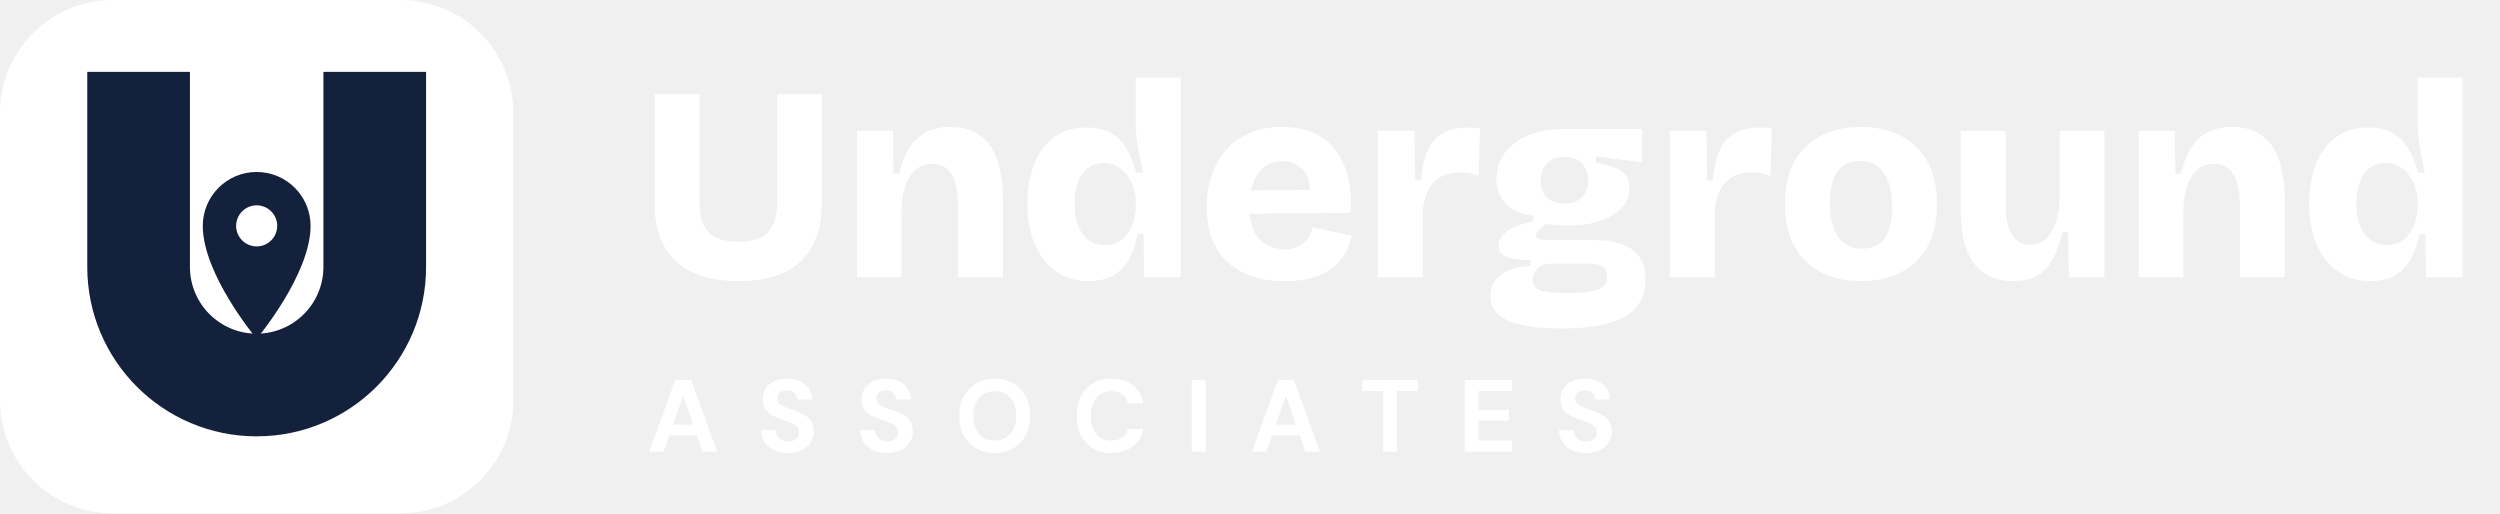
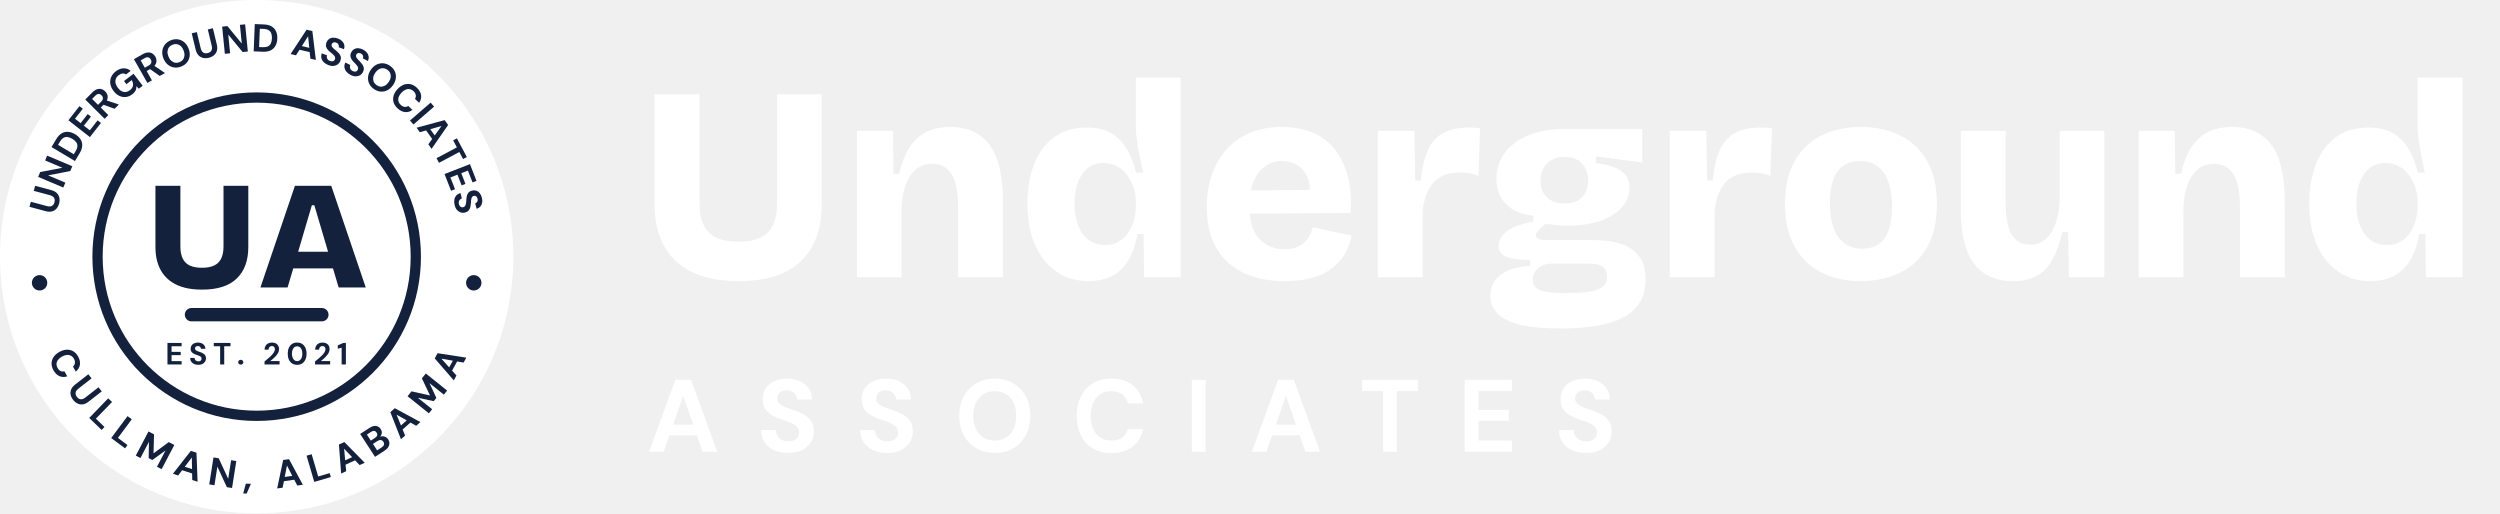
<svg xmlns="http://www.w3.org/2000/svg" viewBox="0 0 487.0 100" width="487" height="100" role="img" aria-label="Underground Associates">
-   <rect width="100" height="100" rx="22" fill="#ffffff" />
-   <path d="M17 14 H37 V52 A13 13 0 0 0 63 52 V14 H83 V52 A33 33 0 0 1 17 52 Z" fill="#14213d" />
-   <path d="M50 66 C50 66 39.5 53.5 39.5 44 A10.5 10.5 0 1 1 60.5 44 C60.5 53.5 50 66 50 66 Z" fill="#14213d" />
-   <circle cx="50" cy="44" r="4" fill="#ffffff" />
+   <g>
+     <circle cx="50" cy="50" r="50" fill="#ffffff" />
+     <circle cx="50" cy="50" r="31" fill="none" stroke="#14213d" stroke-width="2" />
+     <g fill="#14213d">
+       <path transform="translate(50 50) rotate(-74.94) translate(0 -39.94)" d="M-0.02 0.09L-0.02 0.09Q-0.60 0.09-1.08-0.14Q-1.56-0.38-1.84-0.85Q-2.12-1.32-2.12-2.05L-2.12-2.05L-2.12-5.32L-1.10-5.32L-1.10-2.04Q-1.10-1.65-0.97-1.38Q-0.84-1.11-0.59-0.98Q-0.35-0.85-0.00-0.85L-0.00-0.85Q0.35-0.85 0.59-0.98Q0.84-1.11 0.97-1.38Q1.10-1.65 1.10-2.04L1.10-2.04L1.10-5.32L2.12-5.32L2.12-2.05Q2.12-1.32 1.84-0.85Q1.55-0.38 1.06-0.14Q0.57 0.09-0.02 0.09Z" />
+       <path transform="translate(50 50) rotate(-67.10) translate(0 -39.94)" d="M-1.22 0L-2.25 0L-2.25-5.32L-1.22-5.32L1.23-1.65L1.23-5.32L2.25-5.32L2.25 0L1.23 0L-1.22-3.66L-1.22 0Z" />
+       <path transform="translate(50 50) rotate(-59.15) translate(0 -39.94)" d="M-0.38 0L-2.16 0L-2.16-5.32L-0.38-5.32Q0.54-5.32 1.15-4.99Q1.75-4.66 2.04-4.06Q2.34-3.47 2.34-2.66L2.34-2.66Q2.34-1.85 2.04-1.26Q1.75-0.66 1.15-0.33Q0.55 0-0.38 0L-0.38 0ZM-1.14-4.45L-1.14-0.88L-0.44-0.88Q0.22-0.88 0.59-1.09Q0.97-1.31 1.13-1.71Q1.29-2.11 1.29-2.66L1.29-2.66Q1.29-3.22 1.13-3.62Q0.97-4.02 0.59-4.23Q0.22-4.45-0.44-4.45L-0.44-4.45L-1.14-4.45Z" />
+       <path transform="translate(50 50) rotate(-51.94) translate(0 -39.94)" d="M1.81 0L-1.69 0L-1.69-5.32L1.81-5.32L1.81-4.49L-0.66-4.49L-0.66-3.10L1.58-3.10L1.58-2.30L-0.66-2.30L-0.66-0.83L1.81-0.83L1.81 0Z" />
+       <path transform="translate(50 50) rotate(-45.12) translate(0 -39.94)" d="M-0.85 0L-1.87 0L-1.87-5.32L0.11-5.32Q0.76-5.32 1.17-5.10Q1.59-4.88 1.80-4.51Q2.00-4.14 2.00-3.69L2.00-3.69Q2.00-3.27 1.81-2.90Q1.61-2.53 1.19-2.31L1.19-2.31Q1.08-2.25 0.96-2.21L0.96-2.21L2.06 0L0.89 0L-0.09-2.08L-0.85-2.08L-0.85 0ZM-0.85-4.46L-0.85-2.83L0.05-2.83Q0.51-2.83 0.73-3.06Q0.95-3.28 0.95-3.66Q0.95-4.03 0.74-4.24Q0.52-4.46 0.05-4.46L0.05-4.46L-0.85-4.46Z" />
+       <path transform="translate(50 50) rotate(-37.31) translate(0 -39.94)" d="M-0.10 0.09L-0.10 0.09Q-0.86 0.09-1.42-0.25Q-1.98-0.59-2.30-1.20Q-2.61-1.81-2.61-2.62L-2.61-2.62Q-2.61-3.44-2.29-4.07Q-1.97-4.70-1.37-5.05Q-0.77-5.41 0.07-5.41L0.07-5.41Q1.00-5.41 1.62-4.96Q2.24-4.51 2.42-3.72L2.42-3.72L1.28-3.72Q1.16-4.07 0.85-4.27Q0.55-4.47 0.06-4.47L0.06-4.47Q-0.46-4.47-0.82-4.24Q-1.19-4.01-1.38-3.60Q-1.57-3.19-1.57-2.62L-1.57-2.62Q-1.57-2.04-1.38-1.64Q-1.19-1.24-0.83-1.03Q-0.48-0.82 0-0.82L0-0.82Q0.70-0.82 1.06-1.20Q1.42-1.57 1.49-2.17L1.49-2.17L0.18-2.17L0.18-2.94L2.52-2.94L2.52 0L1.57 0L1.50-0.68Q1.33-0.43 1.11-0.25Q0.88-0.08 0.59 0.00Q0.29 0.09-0.10 0.09Z" />
+       <path transform="translate(50 50) rotate(-29.49) translate(0 -39.94)" d="M-0.85 0L-1.87 0L-1.87-5.32L0.11-5.32Q0.76-5.32 1.17-5.10Q1.59-4.88 1.80-4.51Q2.00-4.14 2.00-3.69L2.00-3.69Q2.00-3.27 1.81-2.90Q1.61-2.53 1.19-2.31L1.19-2.31Q1.08-2.25 0.96-2.21L0.96-2.21L2.06 0L0.89 0L-0.09-2.08L-0.85-2.08L-0.85 0ZM-0.85-4.46L-0.85-2.83L0.05-2.83Q0.51-2.83 0.73-3.06Q0.95-3.28 0.95-3.66Q0.95-4.03 0.74-4.24Q0.52-4.46 0.05-4.46L0.05-4.46L-0.85-4.46Z" />
+       <path transform="translate(50 50) rotate(-21.65) translate(0 -39.94)" d="M0 0.09L0 0.09Q-0.78 0.09-1.37-0.26Q-1.96-0.61-2.30-1.23Q-2.63-1.85-2.63-2.66L-2.63-2.66Q-2.63-3.47-2.30-4.09Q-1.96-4.71-1.37-5.06Q-0.78-5.41 0-5.41L0-5.41Q0.78-5.41 1.38-5.06Q1.97-4.71 2.30-4.09Q2.63-3.47 2.63-2.66L2.63-2.66Q2.63-1.85 2.30-1.23Q1.97-0.61 1.38-0.26Q0.78 0.09 0 0.09ZM0-0.83L0-0.83Q0.49-0.83 0.84-1.05Q1.19-1.28 1.39-1.69Q1.59-2.10 1.59-2.66L1.59-2.66Q1.59-3.23 1.39-3.64Q1.19-4.04 0.84-4.26Q0.49-4.48 0-4.48L0-4.48Q-0.48-4.48-0.84-4.26Q-1.19-4.04-1.39-3.64Q-1.59-3.23-1.59-2.66L-1.59-2.66Q-1.59-2.10-1.39-1.69Q-1.19-1.28-0.84-1.05Q-0.48-0.83 0-0.83Z" />
+       <path transform="translate(50 50) rotate(-13.53) translate(0 -39.94)" d="M-0.02 0.09L-0.02 0.09Q-0.60 0.09-1.08-0.14Q-1.56-0.38-1.84-0.85Q-2.12-1.32-2.12-2.05L-2.12-2.05L-2.12-5.32L-1.10-5.32L-1.10-2.04Q-1.10-1.65-0.97-1.38Q-0.84-1.11-0.59-0.98Q-0.35-0.85-0.00-0.85L-0.00-0.85Q0.35-0.85 0.59-0.98Q0.84-1.11 0.97-1.38Q1.10-1.65 1.10-2.04L1.10-2.04L1.10-5.32L2.12-5.32L2.12-2.05Q2.12-1.32 1.84-0.85Q1.55-0.38 1.06-0.14Q0.57 0.09-0.02 0.09Z" />
+       <path transform="translate(50 50) rotate(-5.69) translate(0 -39.94)" d="M-1.22 0L-2.25 0L-2.25-5.32L-1.22-5.32L1.23-1.65L1.23-5.32L2.25-5.32L2.25 0L1.23 0L-1.22-3.66L-1.22 0Z" />
+       <path transform="translate(50 50) rotate(2.26) translate(0 -39.94)" d="M-0.38 0L-2.16 0L-2.16-5.32L-0.38-5.32Q0.54-5.32 1.15-4.99Q1.75-4.66 2.04-4.06Q2.34-3.47 2.34-2.66L2.34-2.66Q2.34-1.85 2.04-1.26Q1.75-0.66 1.15-0.33Q0.55 0-0.38 0L-0.38 0ZM-1.14-4.45L-1.14-0.88L-0.44-0.88Q0.22-0.88 0.59-1.09Q0.97-1.31 1.13-1.71Q1.29-2.11 1.29-2.66L1.29-2.66Q1.29-3.22 1.13-3.62Q0.97-4.02 0.59-4.23Q0.22-4.45-0.44-4.45L-0.44-4.45L-1.14-4.45Z" />
+       <path transform="translate(50 50) rotate(13.13) translate(0 -39.94)" d="M-1.45 0L-2.53 0L-0.58-5.32L0.58-5.32L2.52 0L1.43 0L1.01-1.21L-1.03-1.21L-1.45 0ZM-0.75-2.01L0.74-2.01L-0.00-4.15L-0.75-2.01Z" />
+       <path transform="translate(50 50) rotate(20.45) translate(0 -39.94)" d="M0.06 0.09L0.06 0.09Q-0.52 0.09-0.97-0.11Q-1.42-0.30-1.68-0.68Q-1.95-1.06-1.95-1.60L-1.95-1.60L-0.87-1.60Q-0.86-1.37-0.74-1.18Q-0.63-0.99-0.43-0.88Q-0.23-0.77 0.05-0.77L0.05-0.77Q0.30-0.77 0.48-0.85Q0.65-0.93 0.75-1.07Q0.85-1.22 0.85-1.41L0.85-1.41Q0.85-1.64 0.74-1.79Q0.63-1.95 0.44-2.05Q0.24-2.16-0.01-2.25Q-0.27-2.33-0.55-2.43L-0.55-2.43Q-1.18-2.64-1.51-2.98Q-1.84-3.32-1.84-3.88L-1.84-3.88Q-1.84-4.36-1.61-4.70Q-1.38-5.05-0.97-5.23Q-0.55-5.41-0.03-5.41L-0.03-5.41Q0.51-5.41 0.92-5.22Q1.32-5.04 1.56-4.69Q1.80-4.34 1.81-3.87L1.81-3.87L0.71-3.87Q0.71-4.04 0.61-4.20Q0.52-4.35 0.35-4.45Q0.18-4.54-0.05-4.54L-0.05-4.54Q-0.24-4.55-0.41-4.48Q-0.57-4.42-0.66-4.28Q-0.76-4.15-0.76-3.95L-0.76-3.95Q-0.76-3.76-0.66-3.63Q-0.57-3.50-0.40-3.41Q-0.24-3.31-0.01-3.23Q0.22-3.15 0.49-3.07L0.49-3.07Q0.88-2.93 1.22-2.75Q1.55-2.56 1.75-2.26Q1.95-1.97 1.95-1.48L1.95-1.48Q1.95-1.06 1.73-0.71Q1.50-0.35 1.09-0.13Q0.68 0.09 0.06 0.09Z" />
+       <path transform="translate(50 50) rotate(27.24) translate(0 -39.94)" d="M0.06 0.09L0.06 0.09Q-0.52 0.09-0.97-0.11Q-1.42-0.30-1.68-0.68Q-1.95-1.06-1.95-1.60L-1.95-1.60L-0.87-1.60Q-0.86-1.37-0.74-1.18Q-0.63-0.99-0.43-0.88Q-0.23-0.77 0.05-0.77L0.05-0.77Q0.30-0.77 0.48-0.85Q0.65-0.93 0.75-1.07Q0.85-1.22 0.85-1.41L0.85-1.41Q0.85-1.64 0.74-1.79Q0.63-1.95 0.44-2.05Q0.24-2.16-0.01-2.25Q-0.27-2.33-0.55-2.43L-0.55-2.43Q-1.18-2.64-1.51-2.98Q-1.84-3.32-1.84-3.88L-1.84-3.88Q-1.84-4.36-1.61-4.70Q-1.38-5.05-0.97-5.23Q-0.55-5.41-0.03-5.41L-0.03-5.41Q0.51-5.41 0.92-5.22Q1.32-5.04 1.56-4.69Q1.80-4.34 1.81-3.87L1.81-3.87L0.71-3.87Q0.71-4.04 0.61-4.20Q0.52-4.35 0.35-4.45Q0.18-4.54-0.05-4.54L-0.05-4.54Q-0.24-4.55-0.41-4.48Q-0.57-4.42-0.66-4.28Q-0.76-4.15-0.76-3.95L-0.76-3.95Q-0.76-3.76-0.66-3.63Q-0.57-3.50-0.40-3.41Q-0.24-3.31-0.01-3.23Q0.22-3.15 0.49-3.07L0.49-3.07Q0.88-2.93 1.22-2.75Q1.55-2.56 1.75-2.26Q1.95-1.97 1.95-1.48L1.95-1.48Q1.95-1.06 1.73-0.71Q1.50-0.35 1.09-0.13Q0.68 0.09 0.06 0.09Z" />
+       <path transform="translate(50 50) rotate(34.95) translate(0 -39.94)" d="M0 0.09L0 0.09Q-0.78 0.09-1.37-0.26Q-1.96-0.61-2.30-1.23Q-2.63-1.85-2.63-2.66L-2.63-2.66Q-2.63-3.47-2.30-4.09Q-1.96-4.71-1.37-5.06Q-0.78-5.41 0-5.41L0-5.41Q0.78-5.41 1.38-5.06Q1.97-4.71 2.30-4.09Q2.63-3.47 2.63-2.66L2.63-2.66Q2.63-1.85 2.30-1.23Q1.97-0.61 1.38-0.26Q0.78 0.09 0 0.09ZM0-0.83L0-0.83Q0.49-0.83 0.84-1.05Q1.19-1.28 1.39-1.69Q1.59-2.10 1.59-2.66L1.59-2.66Q1.59-3.23 1.39-3.64Q1.19-4.04 0.84-4.26Q0.49-4.48 0-4.48L0-4.48Q-0.48-4.48-0.84-4.26Q-1.19-4.04-1.39-3.64Q-1.59-3.23-1.59-2.66L-1.59-2.66Q-1.59-2.10-1.39-1.69Q-1.19-1.28-0.84-1.05Q-0.48-0.83 0-0.83Z" />
+       <path transform="translate(50 50) rotate(43.34) translate(0 -39.94)" d="M0.11 0.09L0.11 0.09Q-0.69 0.09-1.27-0.25Q-1.84-0.60-2.15-1.22Q-2.45-1.84-2.45-2.65L-2.45-2.65Q-2.45-3.47-2.15-4.09Q-1.84-4.71-1.27-5.06Q-0.69-5.41 0.11-5.41L0.11-5.41Q1.07-5.41 1.69-4.93Q2.30-4.45 2.45-3.58L2.45-3.58L1.34-3.58Q1.24-4.01 0.92-4.24Q0.61-4.48 0.10-4.48L0.10-4.48Q-0.37-4.48-0.71-4.26Q-1.05-4.04-1.23-3.63Q-1.41-3.22-1.41-2.65L-1.41-2.65Q-1.41-2.09-1.23-1.68Q-1.05-1.27-0.71-1.05Q-0.37-0.83 0.10-0.83L0.10-0.83Q0.61-0.83 0.92-1.05Q1.23-1.28 1.33-1.68L1.33-1.68L2.45-1.68Q2.30-0.85 1.69-0.38Q1.07 0.09 0.11 0.09Z" />
+       <path transform="translate(50 50) rotate(49.12) translate(0 -39.94)" d="M0.52 0L-0.51 0L-0.51-5.32L0.52-5.32L0.52 0Z" />
+       <path transform="translate(50 50) rotate(54.74) translate(0 -39.94)" d="M-1.45 0L-2.53 0L-0.58-5.32L0.58-5.32L2.52 0L1.43 0L1.01-1.21L-1.03-1.21L-1.45 0ZM-0.75-2.01L0.74-2.01L-0.00-4.15L-0.75-2.01Z" />
+       <path transform="translate(50 50) rotate(62.03) translate(0 -39.94)" d="M0.51 0L-0.51 0L-0.51-4.49L-2.06-4.49L-2.06-5.32L2.06-5.32L2.06-4.49L0.51-4.49L0.51 0Z" />
+       <path transform="translate(50 50) rotate(68.68) translate(0 -39.94)" d="M1.81 0L-1.69 0L-1.69-5.32L1.81-5.32L1.81-4.49L-0.66-4.49L-0.66-3.10L1.58-3.10L1.58-2.30L-0.66-2.30L-0.66-0.83L1.81-0.83L1.81 0Z" />
+       <path transform="translate(50 50) rotate(75.35) translate(0 -39.94)" d="M0.06 0.09L0.06 0.09Q-0.52 0.09-0.97-0.11Q-1.42-0.30-1.68-0.68Q-1.95-1.06-1.95-1.60L-1.95-1.60L-0.87-1.60Q-0.86-1.37-0.74-1.18Q-0.63-0.99-0.43-0.88Q-0.23-0.77 0.05-0.77L0.05-0.77Q0.30-0.77 0.48-0.85Q0.65-0.93 0.75-1.07Q0.85-1.22 0.85-1.41L0.85-1.41Q0.85-1.64 0.74-1.79Q0.63-1.95 0.44-2.05Q0.24-2.16-0.01-2.25Q-0.27-2.33-0.55-2.43L-0.55-2.43Q-1.18-2.64-1.51-2.98Q-1.84-3.32-1.84-3.88L-1.84-3.88Q-1.84-4.36-1.61-4.70Q-1.38-5.05-0.97-5.23Q-0.55-5.41-0.03-5.41L-0.03-5.41Q0.51-5.41 0.92-5.22Q1.32-5.04 1.56-4.69Q1.80-4.34 1.81-3.87L1.81-3.87L0.71-3.87Q0.71-4.04 0.61-4.20Q0.52-4.35 0.35-4.45Q0.18-4.54-0.05-4.54L-0.05-4.54Q-0.24-4.55-0.41-4.48Q-0.57-4.42-0.66-4.28Q-0.76-4.15-0.76-3.95L-0.76-3.95Q-0.76-3.76-0.66-3.63Q-0.57-3.50-0.40-3.41Q-0.24-3.31-0.01-3.23Q0.22-3.15 0.49-3.07L0.49-3.07Q0.88-2.93 1.22-2.75Q1.55-2.56 1.75-2.26Q1.95-1.97 1.95-1.48L1.95-1.48Q1.95-1.06 1.73-0.71Q1.50-0.35 1.09-0.13Q0.68 0.09 0.06 0.09Z" />
+       <path transform="translate(50 50) rotate(60.94) translate(0 45.26)" d="M0.11 0.09L0.11 0.09Q-0.69 0.09-1.27-0.25Q-1.84-0.60-2.15-1.22Q-2.45-1.84-2.45-2.65L-2.45-2.65Q-2.45-3.47-2.15-4.09Q-1.84-4.71-1.27-5.06Q-0.69-5.41 0.11-5.41L0.11-5.41Q1.07-5.41 1.69-4.93Q2.30-4.45 2.45-3.58L2.45-3.58L1.34-3.58Q1.24-4.01 0.92-4.24Q0.61-4.48 0.10-4.48L0.10-4.48Q-0.37-4.48-0.71-4.26Q-1.05-4.04-1.23-3.63Q-1.41-3.22-1.41-2.65L-1.41-2.65Q-1.41-2.09-1.23-1.68Q-1.05-1.27-0.71-1.05Q-0.37-0.83 0.10-0.83L0.10-0.83Q0.61-0.83 0.92-1.05Q1.23-1.28 1.33-1.68L1.33-1.68L2.45-1.68Q2.30-0.85 1.69-0.38Q1.07 0.09 0.11 0.09Z" />
+       <path transform="translate(50 50) rotate(52.03) translate(0 45.26)" d="M-0.02 0.09L-0.02 0.09Q-0.60 0.09-1.08-0.14Q-1.56-0.38-1.84-0.85Q-2.12-1.32-2.12-2.05L-2.12-2.05L-2.12-5.32L-1.10-5.32L-1.10-2.04Q-1.10-1.65-0.97-1.38Q-0.84-1.11-0.59-0.98Q-0.35-0.85-0.00-0.85L-0.00-0.85Q0.35-0.85 0.59-0.98Q0.84-1.11 0.97-1.38Q1.10-1.65 1.10-2.04L1.10-2.04L1.10-5.32L2.12-5.32L2.12-2.05Q2.12-1.32 1.84-0.85Q1.55-0.38 1.06-0.14Q0.57 0.09-0.02 0.09Z" />
+       <path transform="translate(50 50) rotate(44.05) translate(0 45.26)" d="M1.76 0L-1.60 0L-1.60-5.32L-0.57-5.32L-0.57-0.80L1.76-0.80L1.76 0Z" />
+       <path transform="translate(50 50) rotate(36.71) translate(0 45.26)" d="M1.76 0L-1.60 0L-1.60-5.32L-0.57-5.32L-0.57-0.80L1.76-0.80L1.76 0Z" />
+       <path transform="translate(50 50) rotate(27.69) translate(0 45.26)" d="M-1.82 0L-2.84 0L-2.84-5.32L-1.62-5.32L0.01-2.00L1.62-5.32L2.84-5.32L2.84 0L1.82 0L1.82-3.57L0.41-0.74L-0.40-0.74L-1.82-3.57L-1.82 0Z" />
+       <path transform="translate(50 50) rotate(17.90) translate(0 45.26)" d="M-1.45 0L-2.53 0L-0.58-5.32L0.58-5.32L2.52 0L1.43 0L1.01-1.21L-1.03-1.21L-1.45 0ZM-0.75-2.01L0.74-2.01L-0.00-4.15L-0.75-2.01Z" />
+       <path transform="translate(50 50) rotate(8.92) translate(0 45.26)" d="M-1.22 0L-2.25 0L-2.25-5.32L-1.22-5.32L1.23-1.65L1.23-5.32L2.25-5.32L2.25 0L1.23 0L-1.22-3.66L-1.22 0Z" />
+       <path transform="translate(50 50) rotate(2.30) translate(0 45.26)" d="M-0.10 0.93L-0.77 0.93L-0.33-1.00L0.65-1.00L-0.10 0.93Z" />
+       <path transform="translate(50 50) rotate(-8.25) translate(0 45.26)" d="M-1.45 0L-2.53 0L-0.58-5.32L0.58-5.32L2.52 0L1.43 0L1.01-1.21L-1.03-1.21L-1.45 0ZM-0.75-2.01L0.74-2.01L-0.00-4.15L-0.75-2.01Z" />
+       <path transform="translate(50 50) rotate(-16.37) translate(0 45.26)" d="M1.76 0L-1.60 0L-1.60-5.32L-0.57-5.32L-0.57-0.80L1.76-0.80L1.76 0Z" />
+       <path transform="translate(50 50) rotate(-24.48) translate(0 45.26)" d="M-1.45 0L-2.53 0L-0.58-5.32L0.58-5.32L2.52 0L1.43 0L1.01-1.21L-1.03-1.21L-1.45 0ZM-0.75-2.01L0.74-2.01L-0.00-4.15L-0.75-2.01Z" />
+       <path transform="translate(50 50) rotate(-33.00) translate(0 45.26)" d="M0.36 0L-1.90 0L-1.90-5.32L0.28-5.32Q0.84-5.32 1.22-5.15Q1.60-4.97 1.79-4.66Q1.98-4.35 1.98-3.95Q1.98-3.55 1.81-3.28Q1.63-3.00 1.35-2.86L1.35-2.86Q1.22-2.78 1.06-2.74L1.06-2.74Q1.30-2.70 1.50-2.58L1.50-2.58Q1.78-2.39 1.94-2.10Q2.11-1.80 2.11-1.45L2.11-1.45Q2.11-1.03 1.90-0.70Q1.69-0.37 1.31-0.19Q0.92 0 0.36 0L0.36 0ZM-0.87-2.33L-0.87-0.84L0.19-0.84Q0.61-0.84 0.84-1.03Q1.06-1.22 1.06-1.57Q1.06-1.93 0.83-2.13Q0.59-2.33 0.17-2.33L0.17-2.33L-0.87-2.33ZM-0.87-4.50L-0.87-3.10L0.11-3.10Q0.52-3.10 0.73-3.28Q0.93-3.47 0.93-3.80L0.93-3.80Q0.93-4.13 0.73-4.31Q0.52-4.50 0.11-4.50L0.11-4.50L-0.87-4.50Z" />
+       <path transform="translate(50 50) rotate(-41.52) translate(0 45.26)" d="M-1.45 0L-2.53 0L-0.58-5.32L0.58-5.32L2.52 0L1.43 0L1.01-1.21L-1.03-1.21L-1.45 0ZM-0.75-2.01L0.74-2.01L-0.00-4.15L-0.75-2.01Z" />
+       <path transform="translate(50 50) rotate(-51.30) translate(0 45.26)" d="M-1.82 0L-2.84 0L-2.84-5.32L-1.62-5.32L0.01-2.00L1.62-5.32L2.84-5.32L2.84 0L1.82 0L1.82-3.57L0.41-0.74L-0.40-0.74L-1.82-3.57L-1.82 0Z" />
+       <path transform="translate(50 50) rotate(-61.09) translate(0 45.26)" d="M-1.45 0L-2.53 0L-0.58-5.32L0.58-5.32L2.52 0L1.43 0L1.01-1.21L-1.03-1.21L-1.45 0ZM-0.75-2.01L0.74-2.01L-0.00-4.15L-0.75-2.01Z" />
+     </g>
+     <circle cx="92.29" cy="55.09" r="1.5" fill="#14213d" />
+     <circle cx="7.71" cy="55.09" r="1.5" fill="#14213d" />
+     <path d="M39.37 56.42L39.37 56.42Q37.48 56.42 36.01 56.05Q34.54 55.67 33.46 54.95Q32.38 54.23 31.67 53.21Q30.97 52.19 30.62 50.91Q30.28 49.64 30.28 48.14L30.28 48.14L30.28 36.20L35.14 36.20L35.14 47.99Q35.14 49.43 35.59 50.36Q36.04 51.29 36.97 51.73Q37.90 52.16 39.34 52.16L39.34 52.16Q40.78 52.16 41.70 51.73Q42.64 51.29 43.09 50.36Q43.54 49.43 43.54 47.99L43.54 47.99L43.54 36.20L48.37 36.20L48.37 48.14Q48.37 52.07 46.13 54.24Q43.90 56.42 39.37 56.42ZM56.02 56L50.73 56L57.45 36.20L64.53 36.20L71.25 56L65.97 56L64.86 52.28L57.13 52.28L56.02 56ZM58.08 49.04L63.91 49.04L61.23 39.98L60.75 39.98L58.08 49.04Z" fill="#14213d" />
+     <rect x="36" y="60" width="28" height="2.6" rx="1.3" fill="#14213d" />
+     <path d="M35.38 71L32.62 71L32.62 66.80L35.38 66.80L35.38 67.45L33.42 67.45L33.42 68.55L35.20 68.55L35.20 69.18L33.42 69.18L33.42 70.35L35.38 70.35L35.38 71ZM38.64 71.07L38.64 71.07Q38.18 71.07 37.83 70.92Q37.47 70.76 37.26 70.46Q37.05 70.16 37.05 69.73L37.05 69.73L37.91 69.73Q37.91 69.92 38.00 70.07Q38.09 70.22 38.25 70.31Q38.41 70.39 38.63 70.39L38.63 70.39Q38.82 70.39 38.97 70.33Q39.11 70.27 39.18 70.15Q39.26 70.04 39.26 69.88L39.26 69.88Q39.26 69.70 39.18 69.58Q39.09 69.46 38.94 69.38Q38.78 69.30 38.58 69.23Q38.38 69.16 38.16 69.08L38.16 69.08Q37.66 68.92 37.40 68.65Q37.14 68.38 37.14 67.93L37.14 67.93Q37.14 67.56 37.32 67.29Q37.50 67.02 37.83 66.87Q38.15 66.73 38.57 66.73L38.57 66.73Q38.99 66.73 39.31 66.88Q39.63 67.02 39.82 67.30Q40.01 67.57 40.02 67.95L40.02 67.95L39.15 67.95Q39.15 67.81 39.07 67.69Q39.00 67.56 38.87 67.49Q38.73 67.41 38.55 67.41L38.55 67.41Q38.40 67.41 38.27 67.46Q38.14 67.51 38.07 67.62Q37.99 67.72 37.99 67.88L37.99 67.88Q37.99 68.03 38.07 68.13Q38.14 68.23 38.27 68.31Q38.40 68.38 38.58 68.45Q38.76 68.51 38.97 68.58L38.97 68.58Q39.29 68.68 39.55 68.83Q39.81 68.98 39.97 69.21Q40.13 69.45 40.13 69.83L40.13 69.83Q40.13 70.16 39.95 70.44Q39.78 70.72 39.45 70.90Q39.13 71.07 38.64 71.07ZM43.68 71L42.88 71L42.88 67.45L41.64 67.45L41.64 66.80L44.90 66.80L44.90 67.45L43.68 67.45L43.68 71ZM46.91 71.03L46.91 71.03Q46.68 71.03 46.54 70.89Q46.40 70.76 46.40 70.56L46.40 70.56Q46.40 70.36 46.54 70.23Q46.68 70.09 46.91 70.09L46.91 70.09Q47.12 70.09 47.26 70.23Q47.40 70.36 47.40 70.56L47.40 70.56Q47.40 70.76 47.26 70.89Q47.12 71.03 46.91 71.03ZM54.46 71L51.53 71L51.53 70.41Q51.91 70.10 52.27 69.79Q52.64 69.49 52.92 69.19Q53.21 68.88 53.38 68.59Q53.55 68.31 53.55 68.04L53.55 68.04Q53.55 67.87 53.49 67.73Q53.43 67.59 53.30 67.50Q53.17 67.41 52.96 67.41L52.96 67.41Q52.75 67.41 52.61 67.51Q52.46 67.60 52.39 67.76Q52.32 67.92 52.32 68.12L52.32 68.12L51.53 68.12Q51.55 67.66 51.74 67.35Q51.93 67.03 52.26 66.88Q52.58 66.73 52.98 66.73L52.98 66.73Q53.43 66.73 53.73 66.89Q54.04 67.06 54.20 67.34Q54.36 67.62 54.36 67.99L54.36 67.99Q54.36 68.26 54.26 68.53Q54.16 68.79 53.98 69.04Q53.81 69.29 53.58 69.52Q53.36 69.75 53.12 69.95Q52.88 70.16 52.65 70.34L52.65 70.34L54.46 70.34L54.46 71ZM57.88 71.07L57.88 71.07Q57.31 71.07 56.90 70.80Q56.48 70.52 56.26 70.03Q56.05 69.54 56.05 68.90L56.05 68.90Q56.05 68.26 56.26 67.77Q56.48 67.28 56.89 67.00Q57.30 66.73 57.88 66.73L57.88 66.73Q58.46 66.73 58.87 67.00Q59.28 67.28 59.50 67.77Q59.72 68.26 59.72 68.90L59.72 68.90Q59.72 69.54 59.50 70.03Q59.28 70.52 58.87 70.80Q58.46 71.07 57.88 71.07ZM57.88 70.35L57.88 70.35Q58.18 70.35 58.41 70.17Q58.64 69.99 58.77 69.67Q58.89 69.34 58.89 68.90L58.89 68.90Q58.89 68.45 58.77 68.13Q58.64 67.81 58.41 67.63Q58.18 67.46 57.88 67.46L57.88 67.46Q57.58 67.46 57.35 67.63Q57.13 67.81 57.00 68.13Q56.87 68.45 56.87 68.90L56.87 68.90Q56.87 69.34 57.00 69.67Q57.13 69.99 57.35 70.17Q57.58 70.35 57.88 70.35ZM64.31 71L61.37 71L61.37 70.41Q61.76 70.10 62.12 69.79Q62.48 69.49 62.77 69.19Q63.06 68.88 63.23 68.59Q63.40 68.31 63.40 68.04L63.40 68.04Q63.40 67.87 63.34 67.73Q63.27 67.59 63.15 67.50Q63.02 67.41 62.81 67.41L62.81 67.41Q62.60 67.41 62.45 67.51Q62.31 67.60 62.24 67.76Q62.16 67.92 62.16 68.12L62.16 68.12L61.38 68.12Q61.40 67.66 61.59 67.35Q61.78 67.03 62.11 66.88Q62.43 66.73 62.83 66.73L62.83 66.73Q63.27 66.73 63.58 66.89Q63.89 67.06 64.05 67.34Q64.20 67.62 64.20 67.99L64.20 67.99Q64.20 68.26 64.11 68.53Q64.01 68.79 63.83 69.04Q63.65 69.29 63.43 69.52Q63.21 69.75 62.97 69.95Q62.73 70.16 62.50 70.34L62.50 70.34L64.31 70.34L64.31 71ZM67.38 71L66.55 71L66.55 67.73L65.80 67.93L65.80 67.28L66.89 66.80L67.38 66.80L67.38 71Z" fill="#14213d" />
+   </g>
  <path d="M143.87 54.76L143.87 54.76Q140.47 54.76 137.82 54.08Q135.18 53.41 133.23 52.11Q131.29 50.81 130.02 48.98Q128.75 47.14 128.13 44.85Q127.51 42.55 127.51 39.85L127.51 39.85L127.51 18.36L136.26 18.36L136.26 39.58Q136.26 42.17 137.07 43.85Q137.88 45.52 139.55 46.30Q141.23 47.09 143.82 47.09L143.82 47.09Q146.41 47.09 148.08 46.30Q149.76 45.52 150.57 43.85Q151.38 42.17 151.38 39.58L151.38 39.58L151.38 18.36L160.07 18.36L160.07 39.85Q160.07 46.93 156.05 50.84Q152.03 54.76 143.87 54.76ZM175.62 54L166.93 54L166.93 25.49L173.95 25.49L174.06 33.86L175.14 33.86Q175.84 30.83 177.14 28.78Q178.43 26.73 180.43 25.73Q182.43 24.73 185.13 24.73L185.13 24.73Q190.15 24.73 192.77 28.24Q195.39 31.75 195.39 39.42L195.39 39.42L195.39 54L186.64 54L186.64 40.39Q186.64 35.96 185.37 33.94Q184.10 31.91 181.62 31.91L181.62 31.91Q179.57 31.91 178.24 33.16Q176.92 34.40 176.27 36.45Q175.62 38.50 175.62 41.04L175.62 41.04L175.62 54ZM212.07 54.76L212.07 54.76Q208.51 54.76 205.84 52.95Q203.16 51.14 201.65 47.76Q200.14 44.39 200.14 39.69L200.14 39.69Q200.14 35.37 201.44 32.02Q202.73 28.67 205.30 26.76Q207.86 24.84 211.64 24.84L211.64 24.84Q214.34 24.84 216.21 25.81Q218.07 26.78 219.31 28.73Q220.55 30.67 221.31 33.64L221.31 33.64L222.66 33.64Q222.28 31.81 221.96 30.16Q221.63 28.51 221.44 27.08Q221.25 25.65 221.25 24.57L221.25 24.57L221.25 15.12L230.00 15.12L230.00 54L222.87 54L222.77 45.58L221.58 45.58Q220.98 48.82 219.72 50.84Q218.45 52.87 216.53 53.81Q214.61 54.76 212.07 54.76ZM215.21 47.74L215.21 47.74Q216.88 47.74 218.04 47.01Q219.20 46.28 219.90 45.14Q220.61 44.01 220.93 42.71Q221.25 41.42 221.25 40.28L221.25 40.28L221.25 39.15Q221.25 38.12 220.98 37.10Q220.71 36.07 220.20 35.10Q219.69 34.13 218.93 33.37Q218.18 32.62 217.18 32.18Q216.18 31.75 214.99 31.75L214.99 31.75Q213.21 31.75 211.94 32.72Q210.67 33.70 210.00 35.48Q209.32 37.26 209.32 39.69Q209.32 42.12 210.02 43.93Q210.72 45.74 212.07 46.74Q213.42 47.74 215.21 47.74ZM250.25 54.76L250.25 54.76Q246.69 54.76 243.88 53.81Q241.07 52.87 239.10 51.03Q237.13 49.19 236.10 46.49Q235.08 43.79 235.08 40.28L235.08 40.28Q235.08 36.88 236.08 34.02Q237.08 31.16 238.94 29.08Q240.80 27 243.53 25.87Q246.26 24.73 249.66 24.73L249.66 24.73Q253.11 24.73 255.73 25.84Q258.35 26.95 260.05 29.11Q261.75 31.27 262.56 34.37Q263.37 37.48 263.10 41.47L263.10 41.47L243.45 41.63Q243.72 44.93 245.34 46.55L245.34 46.55Q247.23 48.55 250.20 48.55L250.20 48.55Q251.66 48.55 252.63 48.14Q253.60 47.74 254.22 47.12Q254.84 46.49 255.19 45.74Q255.54 44.98 255.76 44.28L255.76 44.28L263.32 45.90Q262.89 47.90 261.94 49.52Q261.00 51.14 259.40 52.33Q257.81 53.51 255.57 54.13Q253.33 54.76 250.25 54.76ZM243.66 37.10L243.66 37.10L255.17 36.99Q255.17 35.64 254.73 34.61L254.73 34.61Q254.03 32.94 252.68 32.16Q251.33 31.37 249.77 31.37L249.77 31.37Q247.88 31.37 246.44 32.40Q245.01 33.43 244.20 35.37L244.20 35.37Q243.88 36.13 243.66 37.10ZM277.14 54L268.40 54L268.40 25.49L275.52 25.49L275.69 35.15L276.77 35.15Q277.14 31.37 278.20 29.13Q279.25 26.89 281.22 25.87Q283.19 24.84 286.11 24.84L286.11 24.84Q286.54 24.84 287.08 24.87Q287.62 24.89 288.32 25.00L288.32 25.00L288.00 34.29Q287.13 33.86 286.13 33.72Q285.14 33.59 284.38 33.59L284.38 33.59Q282.27 33.59 280.74 34.40Q279.20 35.21 278.31 36.88Q277.41 38.56 277.14 41.09L277.14 41.09L277.14 54ZM303.98 63.99L303.98 63.99Q299.23 63.99 296.18 63.26Q293.13 62.53 291.72 61.10Q290.32 59.67 290.32 57.62L290.32 57.62Q290.32 55.13 292.29 53.57Q294.26 52.00 298.10 51.79L298.10 51.79L298.10 50.65Q295.13 50.65 293.53 50.06Q291.94 49.46 291.94 47.84L291.94 47.84Q291.94 46.33 293.51 45.09Q295.07 43.85 298.69 43.15L298.69 43.15L298.69 42.01Q295.40 41.74 293.45 39.83Q291.51 37.91 291.51 34.78L291.51 34.78Q291.51 32.13 293.02 29.94Q294.53 27.76 297.56 26.43Q300.58 25.11 305.12 25.11L305.12 25.11L319.91 25.11L319.91 31.64L310.89 30.46L310.89 31.75Q314.40 32.24 315.92 33.37Q317.43 34.51 317.43 36.56L317.43 36.56Q317.43 38.72 315.94 40.39Q314.46 42.07 311.76 43.01Q309.06 43.96 305.33 43.96L305.33 43.96Q304.68 43.96 303.90 43.90Q303.12 43.85 301.01 43.63L301.01 43.63Q300.15 44.39 299.66 44.90Q299.18 45.41 299.18 45.85L299.18 45.85Q299.18 46.17 299.45 46.39Q299.72 46.60 300.23 46.68Q300.74 46.76 301.34 46.76L301.34 46.76L310.03 46.76Q311.11 46.76 312.87 46.90Q314.62 47.03 316.38 47.74Q318.13 48.44 319.35 50.00Q320.56 51.57 320.56 54.49L320.56 54.49Q320.56 57.67 318.78 59.80Q317.00 61.94 313.32 62.96Q309.65 63.99 303.98 63.99ZM305.12 57.08L305.12 57.08Q308.25 57.08 309.98 56.75Q311.70 56.43 312.38 55.73Q313.05 55.03 313.05 54L313.05 54Q313.05 53.03 312.68 52.46Q312.30 51.89 311.70 51.68Q311.11 51.46 310.49 51.41Q309.87 51.35 309.44 51.35L309.44 51.35L302.47 51.35Q300.47 51.35 299.53 52.30Q298.58 53.24 298.58 54.49L298.58 54.49Q298.58 55.51 299.23 56.08Q299.88 56.65 301.31 56.86Q302.74 57.08 305.12 57.08ZM304.74 39.64L304.74 39.64Q307.06 39.64 308.22 38.39Q309.38 37.15 309.38 35.26L309.38 35.26Q309.38 33.21 308.19 31.89Q307.01 30.56 304.79 30.56L304.79 30.56Q302.58 30.56 301.34 31.89Q300.09 33.21 300.09 35.26L300.09 35.26Q300.09 36.50 300.63 37.50Q301.17 38.50 302.20 39.07Q303.23 39.64 304.74 39.64ZM334.01 54L325.26 54L325.26 25.49L332.39 25.49L332.55 35.15L333.63 35.15Q334.01 31.37 335.06 29.13Q336.11 26.89 338.08 25.87Q340.05 24.84 342.97 24.84L342.97 24.84Q343.40 24.84 343.94 24.87Q344.48 24.89 345.18 25.00L345.18 25.00L344.86 34.29Q344.00 33.86 343.00 33.72Q342.00 33.59 341.24 33.59L341.24 33.59Q339.14 33.59 337.60 34.40Q336.06 35.21 335.17 36.88Q334.28 38.56 334.01 41.09L334.01 41.09L334.01 54ZM362.46 54.76L362.46 54.76Q358.14 54.76 354.82 53.08Q351.50 51.41 349.61 48.06Q347.72 44.71 347.72 39.69L347.72 39.69Q347.72 34.67 349.61 31.35Q351.50 28.03 354.85 26.38Q358.20 24.73 362.52 24.73L362.52 24.73Q366.84 24.73 370.19 26.41Q373.53 28.08 375.42 31.40Q377.31 34.72 377.31 39.74L377.31 39.74Q377.31 44.87 375.37 48.22Q373.43 51.57 370.05 53.16Q366.68 54.76 362.46 54.76ZM362.73 48.44L362.73 48.44Q364.68 48.44 365.97 47.55Q367.27 46.66 367.92 44.82Q368.57 42.98 368.57 40.28L368.57 40.28Q368.57 37.42 367.86 35.45Q367.16 33.48 365.79 32.43Q364.41 31.37 362.25 31.37L362.25 31.37Q360.41 31.37 359.09 32.27Q357.77 33.16 357.12 34.99Q356.47 36.83 356.47 39.58L356.47 39.58Q356.47 44.01 358.12 46.22Q359.76 48.44 362.73 48.44ZM392.16 54.76L392.16 54.76Q387.09 54.76 384.52 51.33Q381.96 47.90 381.96 40.88L381.96 40.88L381.96 25.49L390.71 25.49L390.71 39.74Q390.71 43.74 391.89 45.71Q393.08 47.68 395.51 47.68L395.51 47.68Q396.97 47.68 398.02 46.95Q399.08 46.22 399.81 44.90Q400.53 43.58 400.89 41.85Q401.24 40.12 401.24 38.07L401.24 38.07L401.24 25.49L409.93 25.49L409.93 54L403.02 54L402.86 45.20L401.78 45.20Q400.97 48.55 399.75 50.68Q398.54 52.81 396.70 53.78Q394.86 54.76 392.16 54.76ZM425.32 54L416.63 54L416.63 25.49L423.65 25.49L423.75 33.86L424.83 33.86Q425.54 30.83 426.83 28.78Q428.13 26.73 430.13 25.73Q432.12 24.73 434.82 24.73L434.82 24.73Q439.85 24.73 442.47 28.24Q445.08 31.75 445.08 39.42L445.08 39.42L445.08 54L436.34 54L436.34 40.39Q436.34 35.96 435.07 33.94Q433.80 31.91 431.31 31.91L431.31 31.91Q429.26 31.91 427.94 33.16Q426.62 34.40 425.97 36.45Q425.32 38.50 425.32 41.04L425.32 41.04L425.32 54ZM461.77 54.76L461.77 54.76Q458.21 54.76 455.53 52.95Q452.86 51.14 451.35 47.76Q449.84 44.39 449.84 39.69L449.84 39.69Q449.84 35.37 451.13 32.02Q452.43 28.67 454.99 26.76Q457.56 24.84 461.34 24.84L461.34 24.84Q464.04 24.84 465.90 25.81Q467.76 26.78 469.01 28.73Q470.25 30.67 471.00 33.64L471.00 33.64L472.35 33.64Q471.98 31.81 471.65 30.16Q471.33 28.51 471.14 27.08Q470.95 25.65 470.95 24.57L470.95 24.57L470.95 15.12L479.70 15.12L479.70 54L472.57 54L472.46 45.58L471.27 45.58Q470.68 48.82 469.41 50.84Q468.14 52.87 466.23 53.81Q464.31 54.76 461.77 54.76ZM464.90 47.74L464.90 47.74Q466.58 47.74 467.74 47.01Q468.90 46.28 469.60 45.14Q470.30 44.01 470.63 42.71Q470.95 41.42 470.95 40.28L470.95 40.28L470.95 39.15Q470.95 38.12 470.68 37.10Q470.41 36.07 469.90 35.10Q469.38 34.13 468.63 33.37Q467.87 32.62 466.87 32.18Q465.87 31.75 464.69 31.75L464.69 31.75Q462.90 31.75 461.63 32.72Q460.37 33.70 459.69 35.48Q459.02 37.26 459.02 39.69Q459.02 42.12 459.72 43.93Q460.42 45.74 461.77 46.74Q463.12 47.74 464.90 47.74Z" fill="#ffffff" />
  <path d="M129.28 88L126.44 88L131.56 74L134.62 74L139.72 88L136.86 88L135.76 84.82L130.38 84.82L129.28 88ZM131.12 82.72L135.04 82.72L133.08 77.08L131.12 82.72ZM153.58 88.24L153.58 88.24Q152.06 88.24 150.87 87.72Q149.68 87.20 148.99 86.20Q148.30 85.20 148.28 83.78L148.28 83.78L151.14 83.78Q151.16 84.40 151.46 84.90Q151.76 85.40 152.29 85.69Q152.82 85.98 153.56 85.98L153.56 85.98Q154.20 85.98 154.67 85.77Q155.14 85.56 155.40 85.18Q155.66 84.80 155.66 84.28L155.66 84.28Q155.66 83.68 155.37 83.28Q155.08 82.88 154.57 82.60Q154.06 82.32 153.39 82.09Q152.72 81.86 151.98 81.60L151.98 81.60Q150.32 81.06 149.45 80.16Q148.58 79.26 148.58 77.78L148.58 77.78Q148.58 76.52 149.19 75.62Q149.80 74.72 150.88 74.24Q151.96 73.76 153.34 73.76L153.34 73.76Q154.76 73.76 155.83 74.25Q156.90 74.74 157.53 75.66Q158.16 76.58 158.18 77.82L158.18 77.82L155.30 77.82Q155.28 77.36 155.03 76.95Q154.78 76.54 154.34 76.29Q153.90 76.04 153.30 76.04L153.30 76.04Q152.78 76.02 152.35 76.20Q151.92 76.38 151.67 76.73Q151.42 77.08 151.42 77.60L151.42 77.60Q151.42 78.10 151.67 78.44Q151.92 78.78 152.36 79.03Q152.80 79.28 153.40 79.49Q154 79.70 154.70 79.92L154.70 79.92Q155.74 80.28 156.62 80.77Q157.50 81.26 158.02 82.04Q158.54 82.82 158.54 84.10L158.54 84.10Q158.54 85.20 157.96 86.14Q157.38 87.08 156.29 87.66Q155.20 88.24 153.58 88.24ZM172.86 88.24L172.86 88.24Q171.34 88.24 170.15 87.72Q168.96 87.20 168.27 86.20Q167.58 85.20 167.56 83.78L167.56 83.78L170.42 83.78Q170.44 84.40 170.74 84.90Q171.04 85.40 171.57 85.69Q172.10 85.98 172.84 85.98L172.84 85.98Q173.48 85.98 173.95 85.77Q174.42 85.56 174.68 85.18Q174.94 84.80 174.94 84.28L174.94 84.28Q174.94 83.68 174.65 83.28Q174.36 82.88 173.85 82.60Q173.34 82.32 172.67 82.09Q172 81.86 171.26 81.60L171.26 81.60Q169.60 81.06 168.73 80.16Q167.86 79.26 167.86 77.78L167.86 77.78Q167.86 76.52 168.47 75.62Q169.08 74.72 170.16 74.24Q171.24 73.76 172.62 73.76L172.62 73.76Q174.04 73.76 175.11 74.25Q176.18 74.74 176.81 75.66Q177.44 76.58 177.46 77.82L177.46 77.82L174.58 77.82Q174.56 77.36 174.31 76.95Q174.06 76.54 173.62 76.29Q173.18 76.04 172.58 76.04L172.58 76.04Q172.06 76.02 171.63 76.20Q171.20 76.38 170.95 76.73Q170.70 77.08 170.70 77.60L170.70 77.60Q170.70 78.10 170.95 78.44Q171.20 78.78 171.64 79.03Q172.08 79.28 172.68 79.49Q173.28 79.70 173.98 79.92L173.98 79.92Q175.02 80.28 175.90 80.77Q176.78 81.26 177.30 82.04Q177.82 82.82 177.82 84.10L177.82 84.10Q177.82 85.20 177.24 86.14Q176.66 87.08 175.57 87.66Q174.48 88.24 172.86 88.24ZM193.78 88.24L193.78 88.24Q191.74 88.24 190.18 87.32Q188.62 86.40 187.74 84.77Q186.86 83.14 186.86 81L186.86 81Q186.86 78.86 187.74 77.23Q188.62 75.60 190.18 74.68Q191.74 73.76 193.78 73.76L193.78 73.76Q195.84 73.76 197.40 74.68Q198.96 75.60 199.83 77.23Q200.70 78.86 200.70 81L200.70 81Q200.70 83.14 199.83 84.77Q198.96 86.40 197.40 87.32Q195.84 88.24 193.78 88.24ZM193.78 85.82L193.78 85.82Q195.06 85.82 195.99 85.23Q196.92 84.64 197.44 83.56Q197.96 82.48 197.96 81L197.96 81Q197.96 79.50 197.44 78.43Q196.92 77.36 195.99 76.78Q195.06 76.20 193.78 76.20L193.78 76.20Q192.52 76.20 191.58 76.78Q190.64 77.36 190.12 78.43Q189.60 79.50 189.60 81L189.60 81Q189.60 82.48 190.12 83.56Q190.64 84.64 191.58 85.23Q192.52 85.82 193.78 85.82ZM216.48 88.24L216.48 88.24Q214.38 88.24 212.87 87.33Q211.36 86.42 210.55 84.79Q209.74 83.16 209.74 81.02L209.74 81.02Q209.74 78.88 210.55 77.24Q211.36 75.60 212.87 74.68Q214.38 73.76 216.48 73.76L216.48 73.76Q219.02 73.76 220.64 75.02Q222.26 76.28 222.66 78.58L222.66 78.58L219.72 78.58Q219.46 77.46 218.63 76.83Q217.80 76.20 216.46 76.20L216.46 76.20Q215.22 76.20 214.33 76.79Q213.44 77.38 212.96 78.45Q212.48 79.52 212.48 81.02L212.48 81.02Q212.48 82.50 212.96 83.58Q213.44 84.66 214.33 85.24Q215.22 85.82 216.46 85.82L216.46 85.82Q217.80 85.82 218.62 85.23Q219.44 84.64 219.70 83.58L219.70 83.58L222.66 83.58Q222.26 85.76 220.64 87Q219.02 88.24 216.48 88.24ZM234.86 88L232.16 88L232.16 74L234.86 74L234.86 88ZM246.70 88L243.86 88L248.98 74L252.04 74L257.14 88L254.28 88L253.18 84.82L247.80 84.82L246.70 88ZM248.54 82.72L252.46 82.72L250.50 77.08L248.54 82.72ZM272.12 88L269.44 88L269.44 76.18L265.34 76.18L265.34 74L276.20 74L276.20 76.18L272.12 76.18L272.12 88ZM294.52 88L285.32 88L285.32 74L294.52 74L294.52 76.18L288.02 76.18L288.02 79.84L293.92 79.84L293.92 81.94L288.02 81.94L288.02 85.82L294.52 85.82L294.52 88ZM309 88.24L309 88.24Q307.48 88.24 306.29 87.72Q305.10 87.20 304.41 86.20Q303.72 85.20 303.70 83.78L303.70 83.78L306.56 83.78Q306.58 84.40 306.88 84.90Q307.18 85.40 307.71 85.69Q308.24 85.98 308.98 85.98L308.98 85.98Q309.62 85.98 310.09 85.77Q310.56 85.56 310.82 85.18Q311.08 84.80 311.08 84.28L311.08 84.28Q311.08 83.68 310.79 83.28Q310.50 82.88 309.99 82.60Q309.48 82.32 308.81 82.09Q308.14 81.86 307.40 81.60L307.40 81.60Q305.74 81.06 304.87 80.16Q304 79.26 304 77.78L304 77.78Q304 76.52 304.61 75.62Q305.22 74.72 306.30 74.24Q307.38 73.76 308.76 73.76L308.76 73.76Q310.18 73.76 311.25 74.25Q312.32 74.74 312.95 75.66Q313.58 76.58 313.60 77.82L313.60 77.82L310.72 77.82Q310.70 77.36 310.45 76.95Q310.20 76.54 309.76 76.29Q309.32 76.04 308.72 76.04L308.72 76.04Q308.20 76.02 307.77 76.20Q307.34 76.38 307.09 76.73Q306.84 77.08 306.84 77.60L306.84 77.60Q306.84 78.10 307.09 78.44Q307.34 78.78 307.78 79.03Q308.22 79.28 308.82 79.49Q309.42 79.70 310.12 79.92L310.12 79.92Q311.16 80.28 312.04 80.77Q312.92 81.26 313.44 82.04Q313.96 82.82 313.96 84.10L313.96 84.10Q313.96 85.20 313.38 86.14Q312.80 87.08 311.71 87.66Q310.62 88.24 309 88.24Z" fill="#ffffff" />
</svg>
